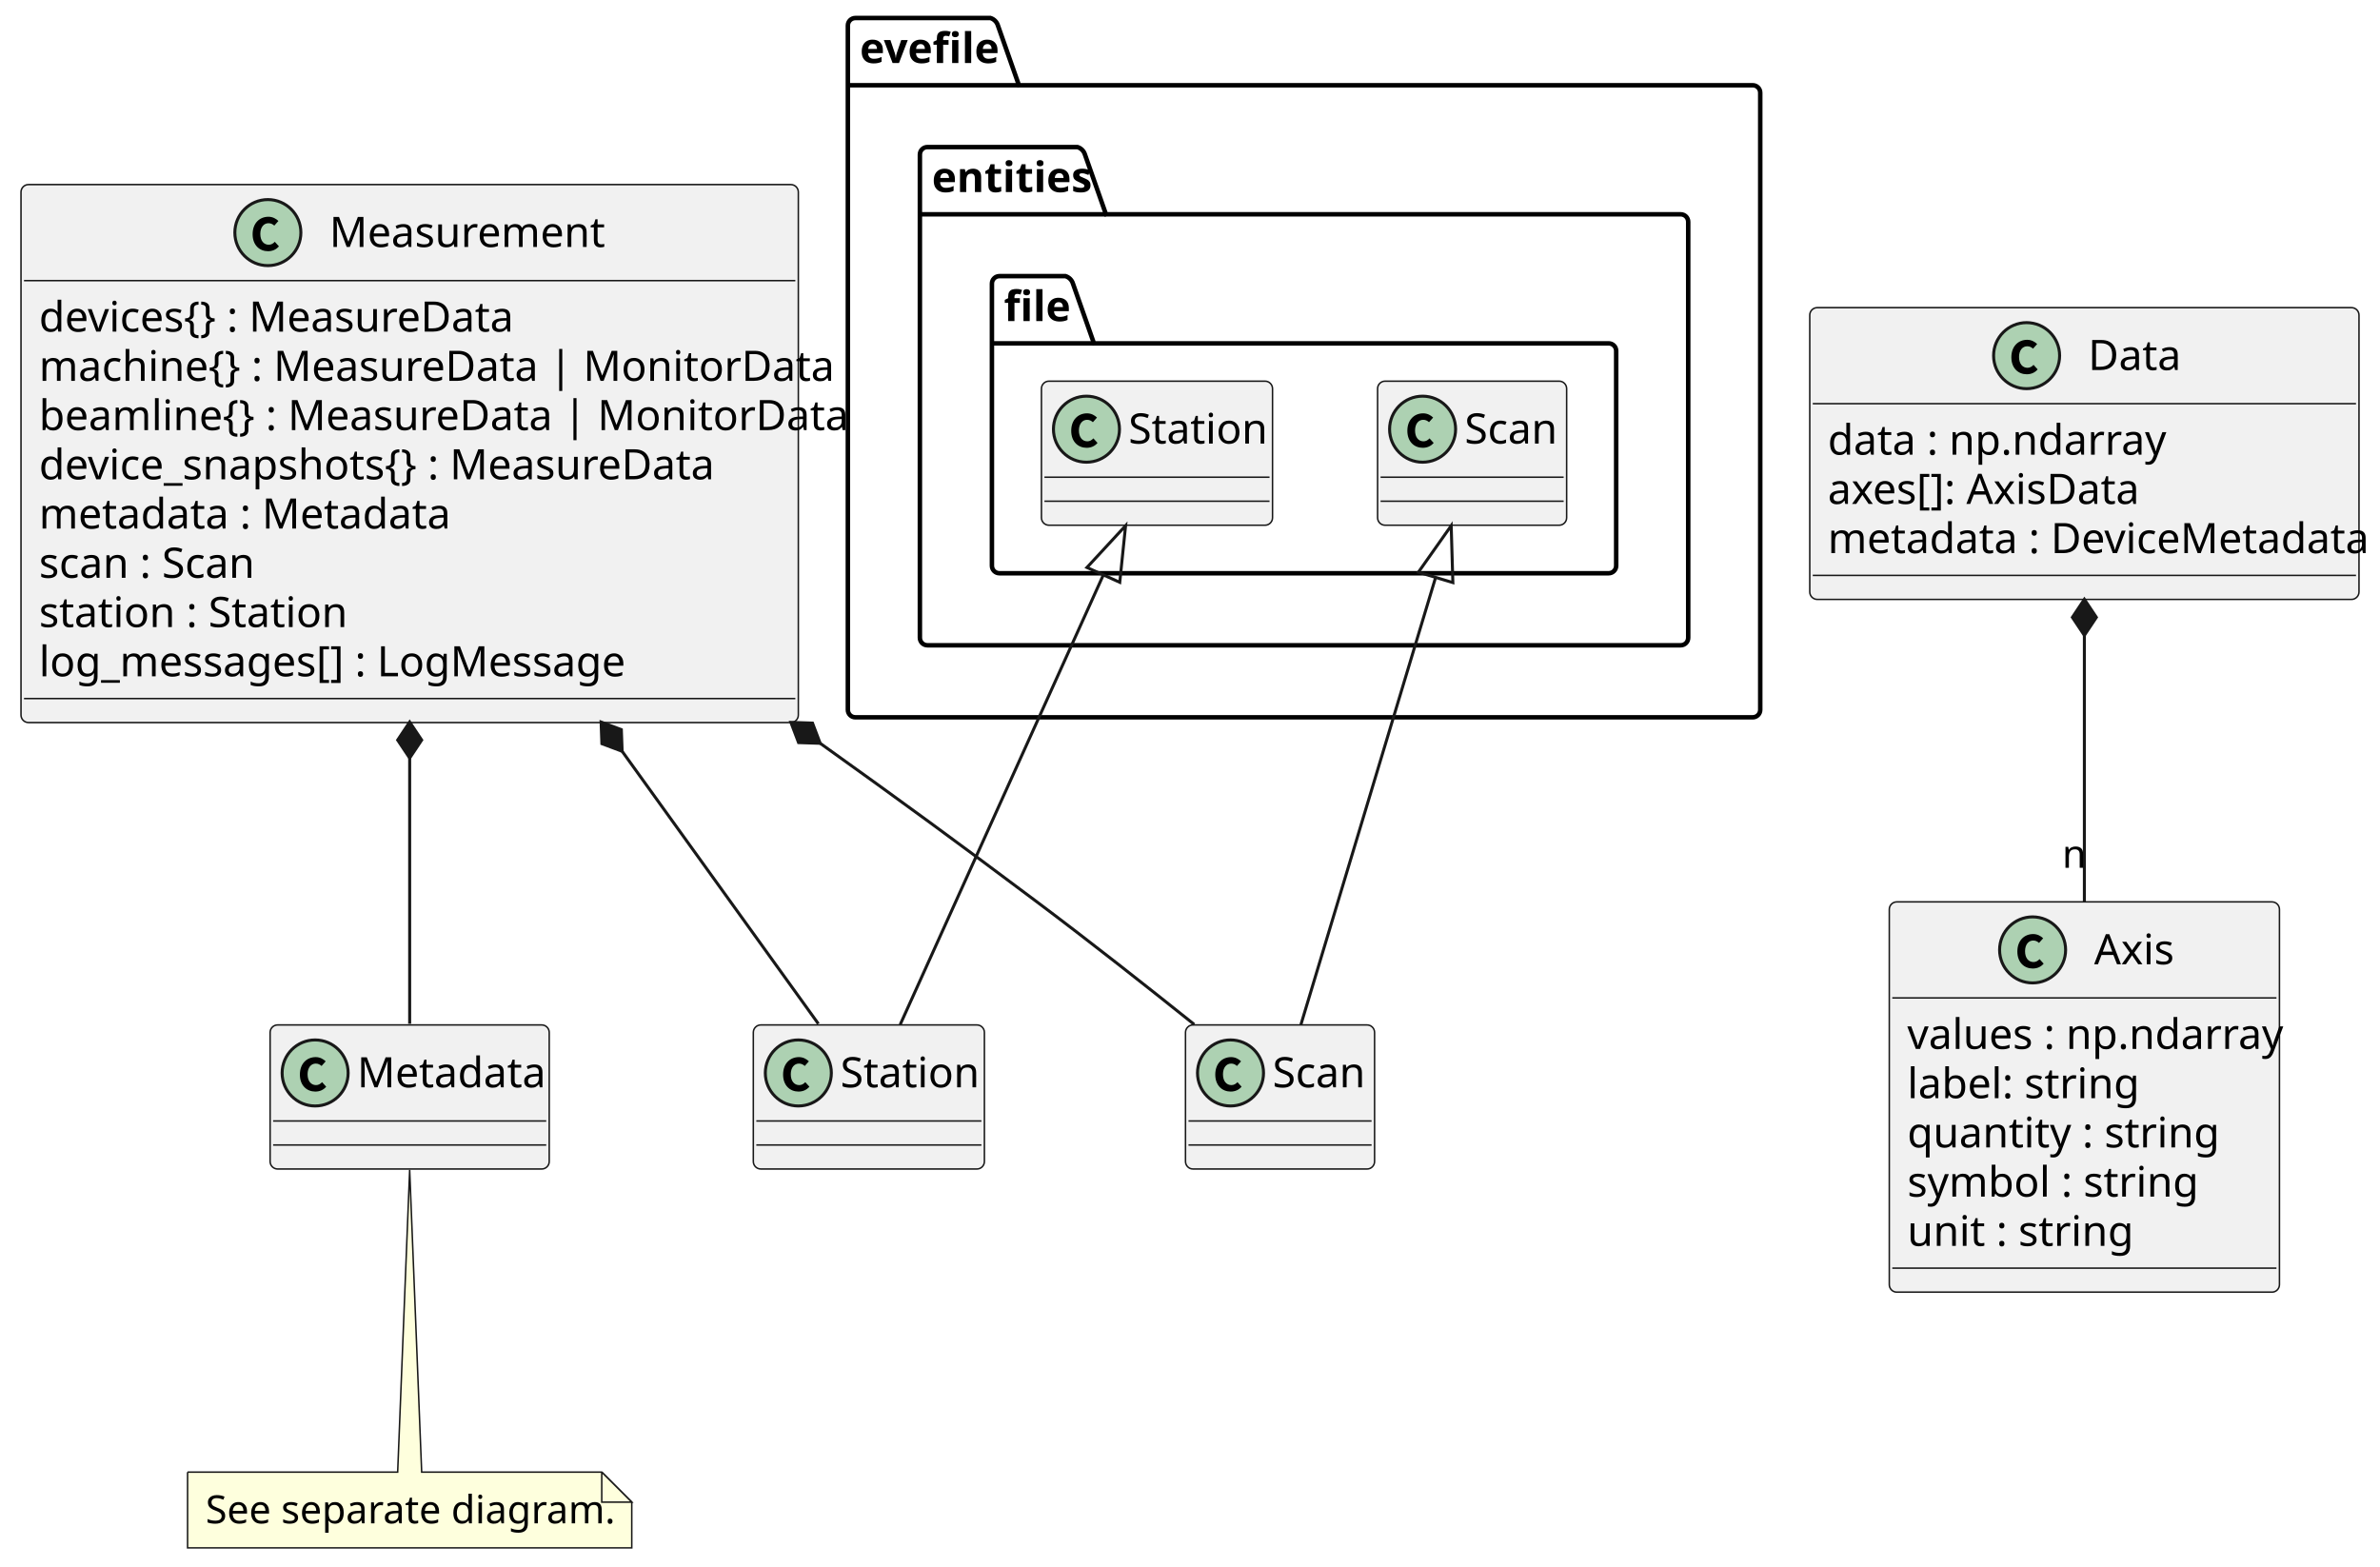
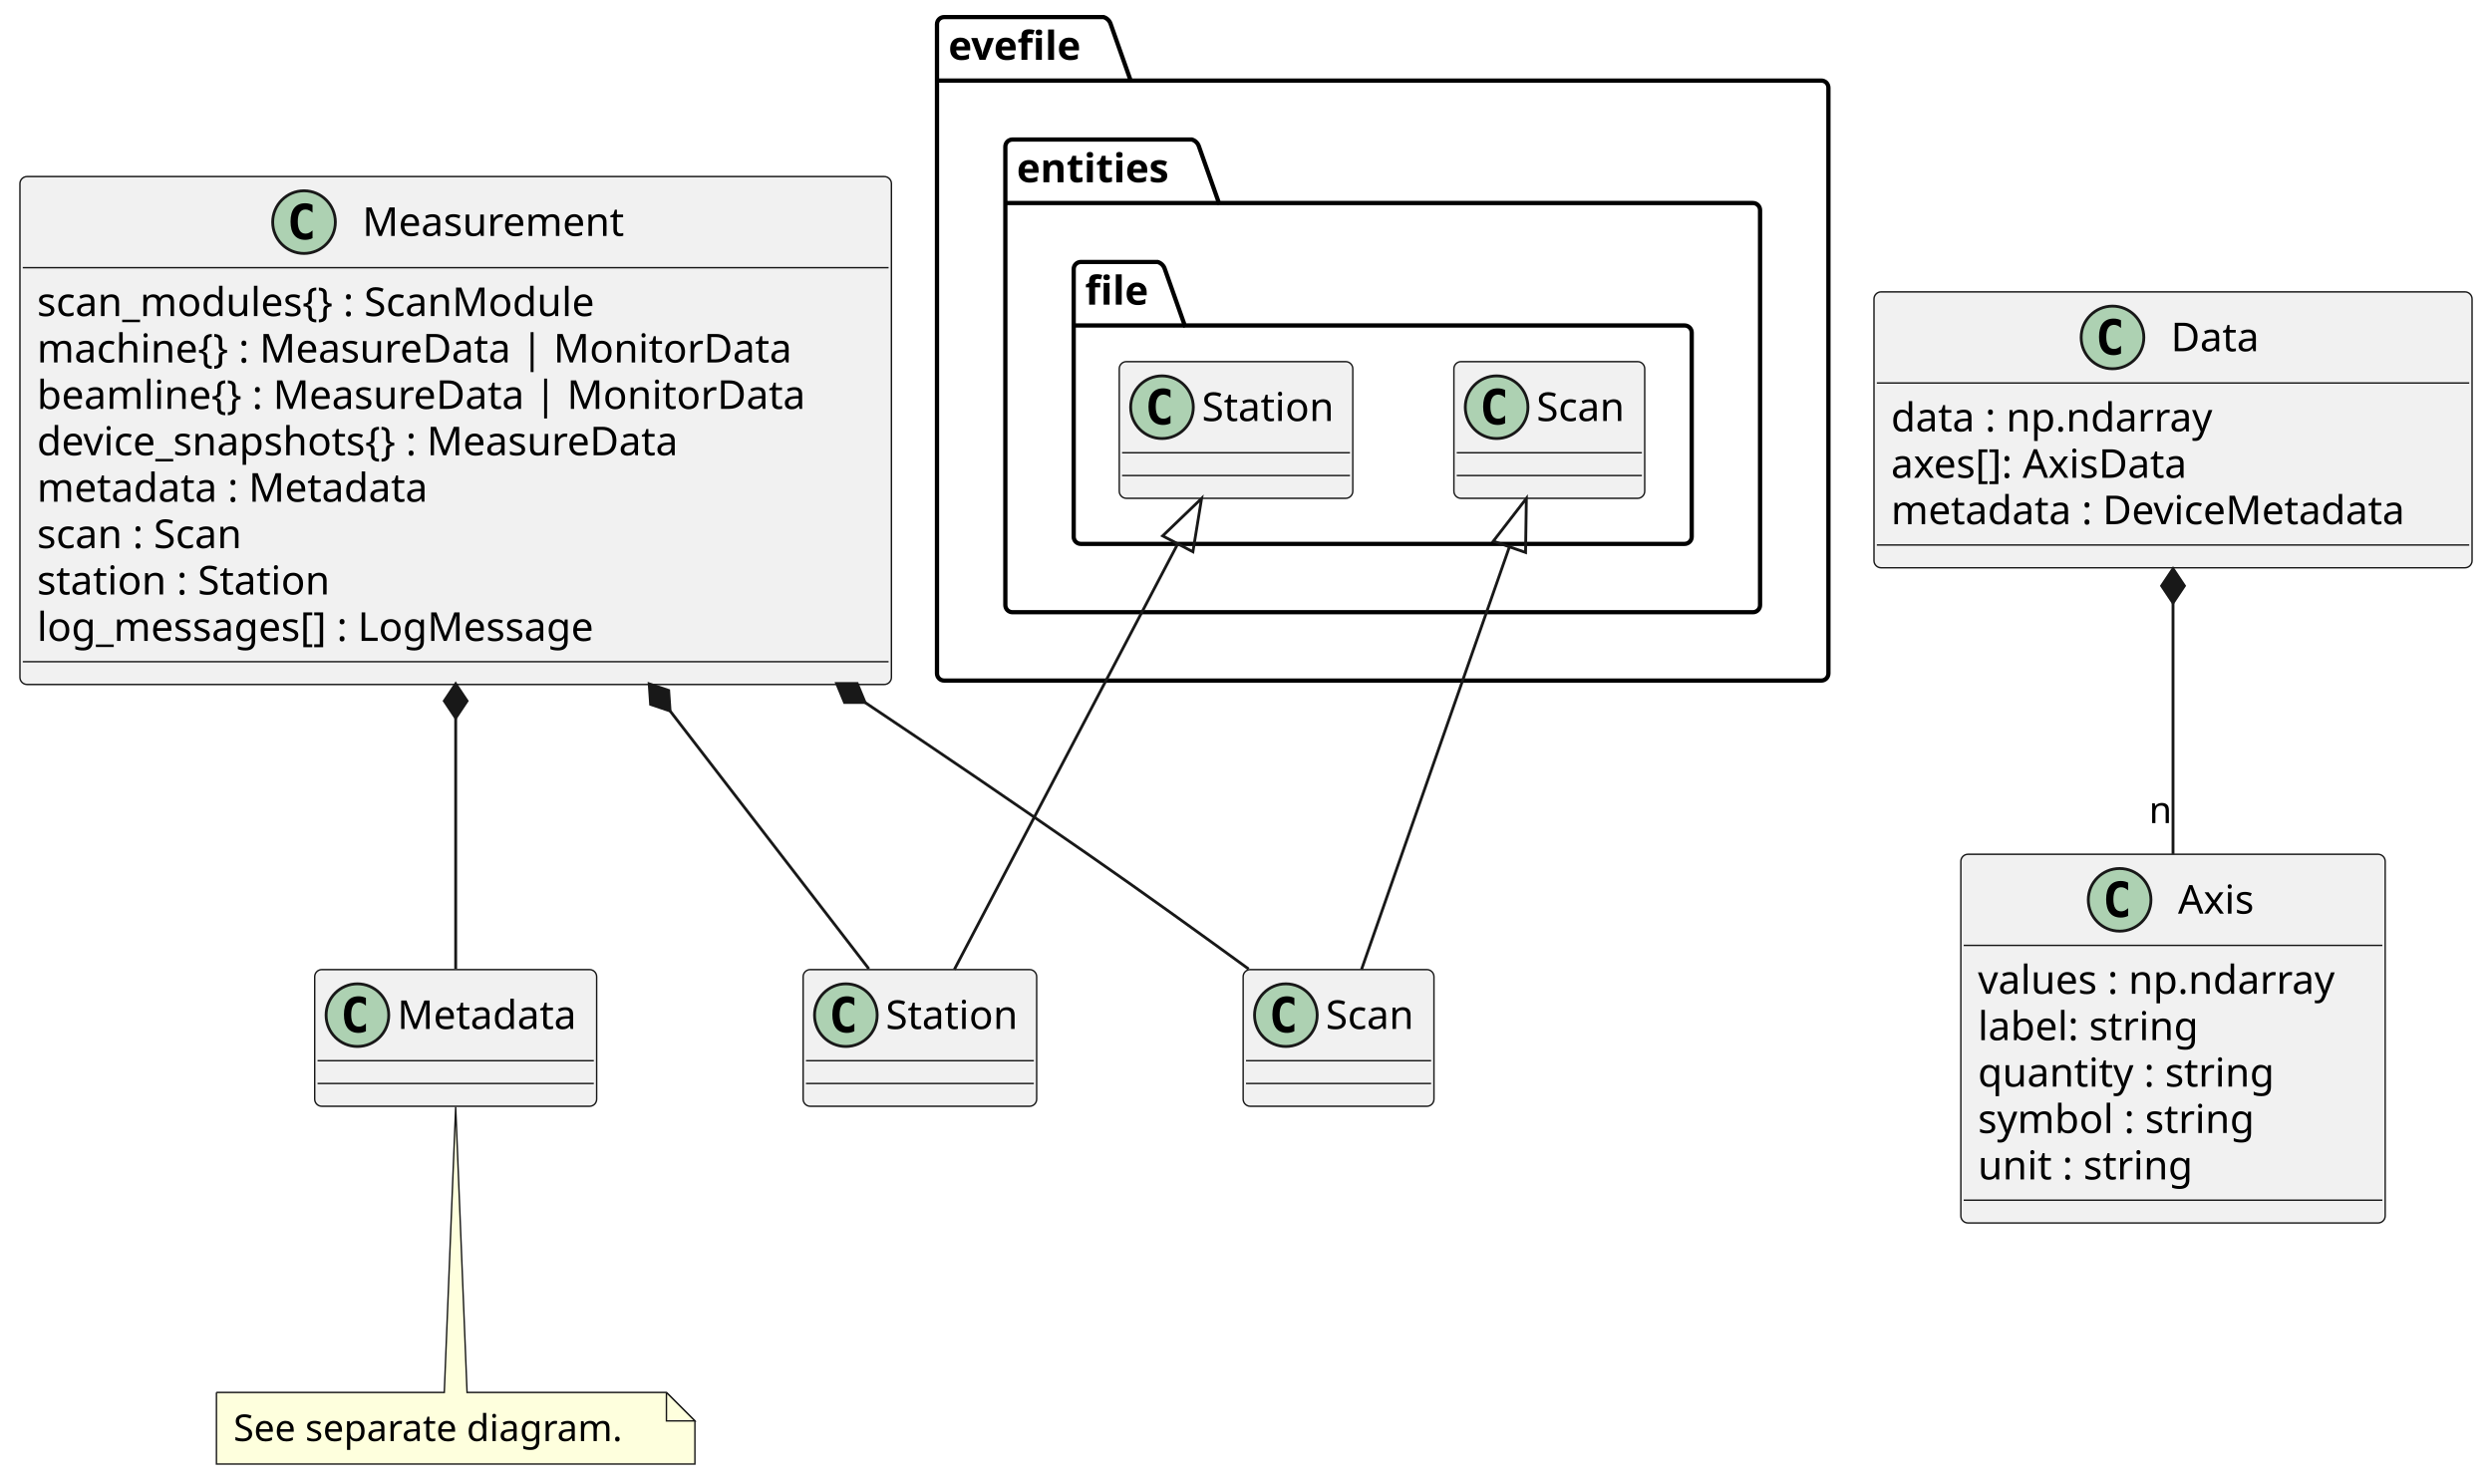
- <svg xmlns="http://www.w3.org/2000/svg" contentStyleType="text/css" height="522px" preserveAspectRatio="none" style="width:793px;height:522px;background:#FFFFFF;" version="1.1" viewBox="0 0 793 522" width="793px" zoomAndPan="magnify">
+ <svg xmlns="http://www.w3.org/2000/svg" contentStyleType="text/css" height="521px" preserveAspectRatio="none" style="width:875px;height:521px;background:#FFFFFF;" version="1.1" viewBox="0 0 875 521" width="875px" zoomAndPan="magnify">
  <defs />
  <g>
    <g id="cluster_evefile">
-       <path d="M285,6 L330,6 A3.75,3.75 0 0 1 332.5,8.5 L339.5,28.406 L584,28.406 A2.5,2.5 0 0 1 586.5,30.906 L586.5,236.5 A2.5,2.5 0 0 1 584,239 L285,239 A2.5,2.5 0 0 1 282.5,236.5 L282.5,8.5 A2.5,2.5 0 0 1 285,6 " fill="none" style="stroke:#000000;stroke-width:1.5;" />
-       <line style="stroke:#000000;stroke-width:1.5;" x1="282.5" x2="339.5" y1="28.406" y2="28.406" />
-       <text fill="#000000" font-family="sans-serif" font-size="14" font-weight="bold" lengthAdjust="spacing" textLength="44" x="286.5" y="20.988">evefile</text>
+       <path d="M331.5,6 L387.5,6 A3.75,3.75 0 0 1 390,8.5 L397,28.297 L639.5,28.297 A2.5,2.5 0 0 1 642,30.797 L642,236.5 A2.5,2.5 0 0 1 639.5,239 L331.5,239 A2.5,2.5 0 0 1 329,236.5 L329,8.5 A2.5,2.5 0 0 1 331.5,6 " fill="none" style="stroke:#000000;stroke-width:1.5;" />
+       <line style="stroke:#000000;stroke-width:1.5;" x1="329" x2="397" y1="28.297" y2="28.297" />
+       <text fill="#000000" font-family="sans-serif" font-size="14" font-weight="bold" lengthAdjust="spacing" textLength="55" x="333" y="20.995">evefile</text>
    </g>
    <g id="cluster_entities">
-       <path d="M309,49 L359,49 A3.75,3.75 0 0 1 361.5,51.5 L368.5,71.406 L560,71.406 A2.5,2.5 0 0 1 562.5,73.906 L562.5,212.5 A2.5,2.5 0 0 1 560,215 L309,215 A2.5,2.5 0 0 1 306.5,212.5 L306.5,51.5 A2.5,2.5 0 0 1 309,49 " fill="none" style="stroke:#000000;stroke-width:1.5;" />
-       <line style="stroke:#000000;stroke-width:1.5;" x1="306.5" x2="368.5" y1="71.406" y2="71.406" />
-       <text fill="#000000" font-family="sans-serif" font-size="14" font-weight="bold" lengthAdjust="spacing" textLength="49" x="310.5" y="63.988">entities</text>
+       <path d="M355.5,49 L418.5,49 A3.75,3.75 0 0 1 421,51.5 L428,71.297 L615.5,71.297 A2.5,2.5 0 0 1 618,73.797 L618,212.5 A2.5,2.5 0 0 1 615.5,215 L355.5,215 A2.5,2.5 0 0 1 353,212.5 L353,51.5 A2.5,2.5 0 0 1 355.5,49 " fill="none" style="stroke:#000000;stroke-width:1.5;" />
+       <line style="stroke:#000000;stroke-width:1.5;" x1="353" x2="428" y1="71.297" y2="71.297" />
+       <text fill="#000000" font-family="sans-serif" font-size="14" font-weight="bold" lengthAdjust="spacing" textLength="62" x="357" y="63.995">entities</text>
    </g>
    <g id="cluster_file">
-       <path d="M333,92 L355,92 A3.75,3.75 0 0 1 357.5,94.5 L364.5,114.406 L536,114.406 A2.5,2.5 0 0 1 538.5,116.906 L538.5,188.5 A2.5,2.5 0 0 1 536,191 L333,191 A2.5,2.5 0 0 1 330.5,188.5 L330.5,94.5 A2.5,2.5 0 0 1 333,92 " fill="none" style="stroke:#000000;stroke-width:1.5;" />
-       <line style="stroke:#000000;stroke-width:1.5;" x1="330.5" x2="364.5" y1="114.406" y2="114.406" />
-       <text fill="#000000" font-family="sans-serif" font-size="14" font-weight="bold" lengthAdjust="spacing" textLength="21" x="334.5" y="106.988">file</text>
+       <path d="M379.5,92 L406.5,92 A3.75,3.75 0 0 1 409,94.5 L416,114.297 L591.5,114.297 A2.5,2.5 0 0 1 594,116.797 L594,188.5 A2.5,2.5 0 0 1 591.5,191 L379.5,191 A2.5,2.5 0 0 1 377,188.5 L377,94.5 A2.5,2.5 0 0 1 379.5,92 " fill="none" style="stroke:#000000;stroke-width:1.5;" />
+       <line style="stroke:#000000;stroke-width:1.5;" x1="377" x2="416" y1="114.297" y2="114.297" />
+       <text fill="#000000" font-family="sans-serif" font-size="14" font-weight="bold" lengthAdjust="spacing" textLength="26" x="381" y="106.995">file</text>
    </g>
    <g id="elem_Scan">
-       <rect codeLine="26" fill="#F1F1F1" height="48" id="Scan" rx="2.5" ry="2.5" style="stroke:#181818;stroke-width:0.5;" width="63" x="459" y="127" />
-       <ellipse cx="474" cy="143" fill="#ADD1B2" rx="11" ry="11" style="stroke:#181818;stroke-width:1.0;" />
-       <path d="M474.047,149.203 C475.547,149.203 476.781,148.641 477.688,147.578 L476.312,146.062 C475.766,146.656 475.109,147.047 474.312,147.047 C472.641,147.047 471.484,145.719 471.484,143.438 C471.484,141.219 472.641,139.875 474.203,139.875 C475.016,139.875 475.609,140.188 476.141,140.672 L477.516,139.125 C476.766,138.391 475.609,137.719 474.203,137.719 C471.25,137.719 468.922,139.859 468.922,143.531 C468.922,147.25 471.297,149.203 474.047,149.203 Z " fill="#000000" />
-       <text fill="#000000" font-family="sans-serif" font-size="14" lengthAdjust="spacing" textLength="31" x="488" y="147.785">Scan</text>
-       <line style="stroke:#181818;stroke-width:0.5;" x1="460" x2="521" y1="159" y2="159" />
-       <line style="stroke:#181818;stroke-width:0.5;" x1="460" x2="521" y1="167" y2="167" />
+       <rect codeLine="26" fill="#F1F1F1" height="48" id="Scan" rx="2.5" ry="2.5" style="stroke:#181818;stroke-width:0.5;" width="67" x="510.5" y="127" />
+       <ellipse cx="525.5" cy="143" fill="#ADD1B2" rx="11" ry="11" style="stroke:#181818;stroke-width:1.0;" />
+       <path d="M528.484,148.641 Q527.906,148.938 527.266,149.078 Q526.625,149.234 525.922,149.234 Q523.406,149.234 522.078,147.594 Q520.766,145.938 520.766,142.812 Q520.766,139.672 522.078,138.031 Q523.406,136.375 525.922,136.375 Q526.625,136.375 527.266,136.531 Q527.922,136.672 528.484,136.969 L528.484,139.688 Q527.844,139.109 527.25,138.844 Q526.656,138.578 526.031,138.578 Q524.688,138.578 524,139.641 Q523.312,140.703 523.312,142.812 Q523.312,144.906 524,145.984 Q524.688,147.047 526.031,147.047 Q526.656,147.047 527.25,146.781 Q527.844,146.5 528.484,145.922 L528.484,148.641 Z " fill="#000000" />
+       <text fill="#000000" font-family="sans-serif" font-size="14" lengthAdjust="spacing" textLength="35" x="539.5" y="147.847">Scan</text>
+       <line style="stroke:#181818;stroke-width:0.5;" x1="511.5" x2="576.5" y1="159" y2="159" />
+       <line style="stroke:#181818;stroke-width:0.5;" x1="511.5" x2="576.5" y1="167" y2="167" />
    </g>
    <g id="elem_Station">
-       <rect codeLine="29" fill="#F1F1F1" height="48" id="Station" rx="2.5" ry="2.5" style="stroke:#181818;stroke-width:0.5;" width="77" x="347" y="127" />
-       <ellipse cx="362" cy="143" fill="#ADD1B2" rx="11" ry="11" style="stroke:#181818;stroke-width:1.0;" />
-       <path d="M362.047,149.203 C363.547,149.203 364.781,148.641 365.688,147.578 L364.312,146.062 C363.766,146.656 363.109,147.047 362.312,147.047 C360.641,147.047 359.484,145.719 359.484,143.438 C359.484,141.219 360.641,139.875 362.203,139.875 C363.016,139.875 363.609,140.188 364.141,140.672 L365.516,139.125 C364.766,138.391 363.609,137.719 362.203,137.719 C359.25,137.719 356.922,139.859 356.922,143.531 C356.922,147.25 359.297,149.203 362.047,149.203 Z " fill="#000000" />
-       <text fill="#000000" font-family="sans-serif" font-size="14" lengthAdjust="spacing" textLength="45" x="376" y="147.785">Station</text>
-       <line style="stroke:#181818;stroke-width:0.5;" x1="348" x2="423" y1="159" y2="159" />
-       <line style="stroke:#181818;stroke-width:0.5;" x1="348" x2="423" y1="167" y2="167" />
+       <rect codeLine="29" fill="#F1F1F1" height="48" id="Station" rx="2.5" ry="2.5" style="stroke:#181818;stroke-width:0.5;" width="82" x="393" y="127" />
+       <ellipse cx="408" cy="143" fill="#ADD1B2" rx="11" ry="11" style="stroke:#181818;stroke-width:1.0;" />
+       <path d="M410.984,148.641 Q410.406,148.938 409.766,149.078 Q409.125,149.234 408.422,149.234 Q405.906,149.234 404.578,147.594 Q403.266,145.938 403.266,142.812 Q403.266,139.672 404.578,138.031 Q405.906,136.375 408.422,136.375 Q409.125,136.375 409.766,136.531 Q410.422,136.672 410.984,136.969 L410.984,139.688 Q410.344,139.109 409.75,138.844 Q409.156,138.578 408.531,138.578 Q407.188,138.578 406.5,139.641 Q405.812,140.703 405.812,142.812 Q405.812,144.906 406.5,145.984 Q407.188,147.047 408.531,147.047 Q409.156,147.047 409.75,146.781 Q410.344,146.5 410.984,145.922 L410.984,148.641 Z " fill="#000000" />
+       <text fill="#000000" font-family="sans-serif" font-size="14" lengthAdjust="spacing" textLength="50" x="422" y="147.847">Station</text>
+       <line style="stroke:#181818;stroke-width:0.5;" x1="394" x2="474" y1="159" y2="159" />
+       <line style="stroke:#181818;stroke-width:0.5;" x1="394" x2="474" y1="167" y2="167" />
    </g>
    <g id="elem_Measurement">
-       <rect codeLine="3" fill="#F1F1F1" height="179.25" id="Measurement" rx="2.5" ry="2.5" style="stroke:#181818;stroke-width:0.5;" width="259" x="7" y="61.5" />
-       <ellipse cx="89.25" cy="77.5" fill="#ADD1B2" rx="11" ry="11" style="stroke:#181818;stroke-width:1.0;" />
-       <path d="M89.297,83.703 C90.797,83.703 92.031,83.141 92.938,82.078 L91.562,80.562 C91.016,81.156 90.359,81.547 89.562,81.547 C87.891,81.547 86.734,80.219 86.734,77.938 C86.734,75.719 87.891,74.375 89.453,74.375 C90.266,74.375 90.859,74.688 91.391,75.172 L92.766,73.625 C92.016,72.891 90.859,72.219 89.453,72.219 C86.5,72.219 84.172,74.359 84.172,78.031 C84.172,81.75 86.547,83.703 89.297,83.703 Z " fill="#000000" />
-       <text fill="#000000" font-family="sans-serif" font-size="14" lengthAdjust="spacing" textLength="86" x="109.75" y="82.285">Measurement</text>
-       <line style="stroke:#181818;stroke-width:0.5;" x1="8" x2="265" y1="93.5" y2="93.5" />
-       <text fill="#000000" font-family="sans-serif" font-size="14" lengthAdjust="spacing" textLength="149" x="13" y="110.488">devices{} : MeasureData</text>
-       <text fill="#000000" font-family="sans-serif" font-size="14" lengthAdjust="spacing" textLength="244" x="13" y="126.894">machine{} : MeasureData | MonitorData</text>
-       <text fill="#000000" font-family="sans-serif" font-size="14" lengthAdjust="spacing" textLength="247" x="13" y="143.301">beamline{} : MeasureData | MonitorData</text>
-       <text fill="#000000" font-family="sans-serif" font-size="14" lengthAdjust="spacing" textLength="214" x="13" y="159.707">device_snapshots{} : MeasureData</text>
-       <text fill="#000000" font-family="sans-serif" font-size="14" lengthAdjust="spacing" textLength="131" x="13" y="176.113">metadata : Metadata</text>
-       <text fill="#000000" font-family="sans-serif" font-size="14" lengthAdjust="spacing" textLength="70" x="13" y="192.519">scan : Scan</text>
-       <text fill="#000000" font-family="sans-serif" font-size="14" lengthAdjust="spacing" textLength="98" x="13" y="208.926">station : Station</text>
-       <text fill="#000000" font-family="sans-serif" font-size="14" lengthAdjust="spacing" textLength="185" x="13" y="225.332">log_messages[] : LogMessage</text>
-       <line style="stroke:#181818;stroke-width:0.5;" x1="8" x2="265" y1="232.75" y2="232.75" />
+       <rect codeLine="3" fill="#F1F1F1" height="178.375" id="Measurement" rx="2.5" ry="2.5" style="stroke:#181818;stroke-width:0.5;" width="306" x="7" y="62" />
+       <ellipse cx="106.75" cy="78" fill="#ADD1B2" rx="11" ry="11" style="stroke:#181818;stroke-width:1.0;" />
+       <path d="M109.734,83.641 Q109.156,83.938 108.516,84.078 Q107.875,84.234 107.172,84.234 Q104.656,84.234 103.328,82.594 Q102.016,80.938 102.016,77.812 Q102.016,74.672 103.328,73.031 Q104.656,71.375 107.172,71.375 Q107.875,71.375 108.516,71.531 Q109.172,71.672 109.734,71.969 L109.734,74.688 Q109.094,74.109 108.5,73.844 Q107.906,73.578 107.281,73.578 Q105.938,73.578 105.25,74.641 Q104.562,75.703 104.562,77.812 Q104.562,79.906 105.25,80.984 Q105.938,82.047 107.281,82.047 Q107.906,82.047 108.5,81.781 Q109.094,81.5 109.734,80.922 L109.734,83.641 Z " fill="#000000" />
+       <text fill="#000000" font-family="sans-serif" font-size="14" lengthAdjust="spacing" textLength="98" x="127.25" y="82.847">Measurement</text>
+       <line style="stroke:#181818;stroke-width:0.5;" x1="8" x2="312" y1="94" y2="94" />
+       <text fill="#000000" font-family="sans-serif" font-size="14" lengthAdjust="spacing" textLength="219" x="13" y="110.995">scan_modules{} : ScanModule</text>
+       <text fill="#000000" font-family="sans-serif" font-size="14" lengthAdjust="spacing" textLength="289" x="13" y="127.292">machine{} : MeasureData | MonitorData</text>
+       <text fill="#000000" font-family="sans-serif" font-size="14" lengthAdjust="spacing" textLength="294" x="13" y="143.589">beamline{} : MeasureData | MonitorData</text>
+       <text fill="#000000" font-family="sans-serif" font-size="14" lengthAdjust="spacing" textLength="251" x="13" y="159.886">device_snapshots{} : MeasureData</text>
+       <text fill="#000000" font-family="sans-serif" font-size="14" lengthAdjust="spacing" textLength="149" x="13" y="176.183">metadata : Metadata</text>
+       <text fill="#000000" font-family="sans-serif" font-size="14" lengthAdjust="spacing" textLength="81" x="13" y="192.48">scan : Scan</text>
+       <text fill="#000000" font-family="sans-serif" font-size="14" lengthAdjust="spacing" textLength="111" x="13" y="208.776">station : Station</text>
+       <text fill="#000000" font-family="sans-serif" font-size="14" lengthAdjust="spacing" textLength="211" x="13" y="225.073">log_messages[] : LogMessage</text>
+       <line style="stroke:#181818;stroke-width:0.5;" x1="8" x2="312" y1="232.375" y2="232.375" />
    </g>
    <g id="elem_Metadata">
-       <rect codeLine="18" fill="#F1F1F1" height="48" id="Metadata" rx="2.5" ry="2.5" style="stroke:#181818;stroke-width:0.5;" width="93" x="90" y="341.5" />
-       <ellipse cx="105" cy="357.5" fill="#ADD1B2" rx="11" ry="11" style="stroke:#181818;stroke-width:1.0;" />
-       <path d="M105.047,363.703 C106.547,363.703 107.781,363.141 108.688,362.078 L107.312,360.562 C106.766,361.156 106.109,361.547 105.312,361.547 C103.641,361.547 102.484,360.219 102.484,357.938 C102.484,355.719 103.641,354.375 105.203,354.375 C106.016,354.375 106.609,354.688 107.141,355.172 L108.516,353.625 C107.766,352.891 106.609,352.219 105.203,352.219 C102.25,352.219 99.922,354.359 99.922,358.031 C99.922,361.75 102.297,363.703 105.047,363.703 Z " fill="#000000" />
-       <text fill="#000000" font-family="sans-serif" font-size="14" lengthAdjust="spacing" textLength="61" x="119" y="362.285">Metadata</text>
-       <line style="stroke:#181818;stroke-width:0.5;" x1="91" x2="182" y1="373.5" y2="373.5" />
-       <line style="stroke:#181818;stroke-width:0.5;" x1="91" x2="182" y1="381.5" y2="381.5" />
+       <rect codeLine="18" fill="#F1F1F1" height="48" id="Metadata" rx="2.5" ry="2.5" style="stroke:#181818;stroke-width:0.5;" width="99" x="110.5" y="340.5" />
+       <ellipse cx="125.5" cy="356.5" fill="#ADD1B2" rx="11" ry="11" style="stroke:#181818;stroke-width:1.0;" />
+       <path d="M128.484,362.141 Q127.906,362.438 127.266,362.578 Q126.625,362.734 125.922,362.734 Q123.406,362.734 122.078,361.094 Q120.766,359.438 120.766,356.312 Q120.766,353.172 122.078,351.531 Q123.406,349.875 125.922,349.875 Q126.625,349.875 127.266,350.031 Q127.922,350.172 128.484,350.469 L128.484,353.188 Q127.844,352.609 127.25,352.344 Q126.656,352.078 126.031,352.078 Q124.688,352.078 124,353.141 Q123.312,354.203 123.312,356.312 Q123.312,358.406 124,359.484 Q124.688,360.547 126.031,360.547 Q126.656,360.547 127.25,360.281 Q127.844,360 128.484,359.422 L128.484,362.141 Z " fill="#000000" />
+       <text fill="#000000" font-family="sans-serif" font-size="14" lengthAdjust="spacing" textLength="67" x="139.5" y="361.347">Metadata</text>
+       <line style="stroke:#181818;stroke-width:0.5;" x1="111.5" x2="208.5" y1="372.5" y2="372.5" />
+       <line style="stroke:#181818;stroke-width:0.5;" x1="111.5" x2="208.5" y1="380.5" y2="380.5" />
    </g>
    <g id="elem_Scan">
-       <rect codeLine="32" fill="#F1F1F1" height="48" id="Scan" rx="2.5" ry="2.5" style="stroke:#181818;stroke-width:0.5;" width="63" x="395" y="341.5" />
-       <ellipse cx="410" cy="357.5" fill="#ADD1B2" rx="11" ry="11" style="stroke:#181818;stroke-width:1.0;" />
-       <path d="M410.047,363.703 C411.547,363.703 412.781,363.141 413.688,362.078 L412.312,360.562 C411.766,361.156 411.109,361.547 410.312,361.547 C408.641,361.547 407.484,360.219 407.484,357.938 C407.484,355.719 408.641,354.375 410.203,354.375 C411.016,354.375 411.609,354.688 412.141,355.172 L413.516,353.625 C412.766,352.891 411.609,352.219 410.203,352.219 C407.25,352.219 404.922,354.359 404.922,358.031 C404.922,361.75 407.297,363.703 410.047,363.703 Z " fill="#000000" />
-       <text fill="#000000" font-family="sans-serif" font-size="14" lengthAdjust="spacing" textLength="31" x="424" y="362.285">Scan</text>
-       <line style="stroke:#181818;stroke-width:0.5;" x1="396" x2="457" y1="373.5" y2="373.5" />
-       <line style="stroke:#181818;stroke-width:0.5;" x1="396" x2="457" y1="381.5" y2="381.5" />
+       <rect codeLine="32" fill="#F1F1F1" height="48" id="Scan" rx="2.5" ry="2.5" style="stroke:#181818;stroke-width:0.5;" width="67" x="436.5" y="340.5" />
+       <ellipse cx="451.5" cy="356.5" fill="#ADD1B2" rx="11" ry="11" style="stroke:#181818;stroke-width:1.0;" />
+       <path d="M454.484,362.141 Q453.906,362.438 453.266,362.578 Q452.625,362.734 451.922,362.734 Q449.406,362.734 448.078,361.094 Q446.766,359.438 446.766,356.312 Q446.766,353.172 448.078,351.531 Q449.406,349.875 451.922,349.875 Q452.625,349.875 453.266,350.031 Q453.922,350.172 454.484,350.469 L454.484,353.188 Q453.844,352.609 453.25,352.344 Q452.656,352.078 452.031,352.078 Q450.688,352.078 450,353.141 Q449.312,354.203 449.312,356.312 Q449.312,358.406 450,359.484 Q450.688,360.547 452.031,360.547 Q452.656,360.547 453.25,360.281 Q453.844,360 454.484,359.422 L454.484,362.141 Z " fill="#000000" />
+       <text fill="#000000" font-family="sans-serif" font-size="14" lengthAdjust="spacing" textLength="35" x="465.5" y="361.347">Scan</text>
+       <line style="stroke:#181818;stroke-width:0.5;" x1="437.5" x2="502.5" y1="372.5" y2="372.5" />
+       <line style="stroke:#181818;stroke-width:0.5;" x1="437.5" x2="502.5" y1="380.5" y2="380.5" />
    </g>
    <g id="elem_Station">
-       <rect codeLine="34" fill="#F1F1F1" height="48" id="Station" rx="2.5" ry="2.5" style="stroke:#181818;stroke-width:0.5;" width="77" x="251" y="341.5" />
-       <ellipse cx="266" cy="357.5" fill="#ADD1B2" rx="11" ry="11" style="stroke:#181818;stroke-width:1.0;" />
-       <path d="M266.047,363.703 C267.547,363.703 268.781,363.141 269.688,362.078 L268.312,360.562 C267.766,361.156 267.109,361.547 266.312,361.547 C264.641,361.547 263.484,360.219 263.484,357.938 C263.484,355.719 264.641,354.375 266.203,354.375 C267.016,354.375 267.609,354.688 268.141,355.172 L269.516,353.625 C268.766,352.891 267.609,352.219 266.203,352.219 C263.25,352.219 260.922,354.359 260.922,358.031 C260.922,361.75 263.297,363.703 266.047,363.703 Z " fill="#000000" />
-       <text fill="#000000" font-family="sans-serif" font-size="14" lengthAdjust="spacing" textLength="45" x="280" y="362.285">Station</text>
-       <line style="stroke:#181818;stroke-width:0.5;" x1="252" x2="327" y1="373.5" y2="373.5" />
-       <line style="stroke:#181818;stroke-width:0.5;" x1="252" x2="327" y1="381.5" y2="381.5" />
+       <rect codeLine="34" fill="#F1F1F1" height="48" id="Station" rx="2.5" ry="2.5" style="stroke:#181818;stroke-width:0.5;" width="82" x="282" y="340.5" />
+       <ellipse cx="297" cy="356.5" fill="#ADD1B2" rx="11" ry="11" style="stroke:#181818;stroke-width:1.0;" />
+       <path d="M299.984,362.141 Q299.406,362.438 298.766,362.578 Q298.125,362.734 297.422,362.734 Q294.906,362.734 293.578,361.094 Q292.266,359.438 292.266,356.312 Q292.266,353.172 293.578,351.531 Q294.906,349.875 297.422,349.875 Q298.125,349.875 298.766,350.031 Q299.422,350.172 299.984,350.469 L299.984,353.188 Q299.344,352.609 298.75,352.344 Q298.156,352.078 297.531,352.078 Q296.188,352.078 295.5,353.141 Q294.812,354.203 294.812,356.312 Q294.812,358.406 295.5,359.484 Q296.188,360.547 297.531,360.547 Q298.156,360.547 298.75,360.281 Q299.344,360 299.984,359.422 L299.984,362.141 Z " fill="#000000" />
+       <text fill="#000000" font-family="sans-serif" font-size="14" lengthAdjust="spacing" textLength="50" x="311" y="361.347">Station</text>
+       <line style="stroke:#181818;stroke-width:0.5;" x1="283" x2="363" y1="372.5" y2="372.5" />
+       <line style="stroke:#181818;stroke-width:0.5;" x1="283" x2="363" y1="380.5" y2="380.5" />
    </g>
    <g id="elem_GMN9">
-       <path d="M62.5,490.5 L62.5,515.734 A0,0 0 0 0 62.5,515.734 L210.5,515.734 A0,0 0 0 0 210.5,515.734 L210.5,500.5 L200.5,490.5 L140.5,490.5 L136.5,389.79 L132.5,490.5 L62.5,490.5 A0,0 0 0 0 62.5,490.5 " fill="#FEFFDD" style="stroke:#181818;stroke-width:0.5;" />
-       <path d="M200.5,490.5 L200.5,500.5 L210.5,500.5 L200.5,490.5 " fill="#FEFFDD" style="stroke:#181818;stroke-width:0.5;" />
-       <text fill="#000000" font-family="sans-serif" font-size="13" lengthAdjust="spacing" textLength="127" x="68.5" y="507.56">See separate diagram.</text>
+       <path d="M76,489 L76,514.133 A0,0 0 0 0 76,514.133 L244,514.133 A0,0 0 0 0 244,514.133 L244,499 L234,489 L164,489 L160,388.71 L156,489 L76,489 A0,0 0 0 0 76,489 " fill="#FEFFDD" style="stroke:#181818;stroke-width:0.5;" />
+       <path d="M234,489 L234,499 L244,499 L234,489 " fill="#FEFFDD" style="stroke:#181818;stroke-width:0.5;" />
+       <text fill="#000000" font-family="sans-serif" font-size="13" lengthAdjust="spacing" textLength="147" x="82" y="506.067">See separate diagram.</text>
    </g>
    <g id="elem_Data">
-       <rect codeLine="36" fill="#F1F1F1" height="97.219" id="Data" rx="2.5" ry="2.5" style="stroke:#181818;stroke-width:0.5;" width="183" x="603" y="102.5" />
-       <ellipse cx="675.25" cy="118.5" fill="#ADD1B2" rx="11" ry="11" style="stroke:#181818;stroke-width:1.0;" />
-       <path d="M675.297,124.703 C676.797,124.703 678.031,124.141 678.938,123.078 L677.562,121.562 C677.016,122.156 676.359,122.547 675.562,122.547 C673.891,122.547 672.734,121.219 672.734,118.938 C672.734,116.719 673.891,115.375 675.453,115.375 C676.266,115.375 676.859,115.688 677.391,116.172 L678.766,114.625 C678.016,113.891 676.859,113.219 675.453,113.219 C672.5,113.219 670.172,115.359 670.172,119.031 C670.172,122.75 672.547,124.703 675.297,124.703 Z " fill="#000000" />
-       <text fill="#000000" font-family="sans-serif" font-size="14" lengthAdjust="spacing" textLength="30" x="695.75" y="123.285">Data</text>
-       <line style="stroke:#181818;stroke-width:0.5;" x1="604" x2="785" y1="134.5" y2="134.5" />
-       <text fill="#000000" font-family="sans-serif" font-size="14" lengthAdjust="spacing" textLength="107" x="609" y="151.488">data : np.ndarray</text>
-       <text fill="#000000" font-family="sans-serif" font-size="14" lengthAdjust="spacing" textLength="99" x="609" y="167.894">axes[]: AxisData</text>
-       <text fill="#000000" font-family="sans-serif" font-size="14" lengthAdjust="spacing" textLength="171" x="609" y="184.301">metadata : DeviceMetadata</text>
-       <line style="stroke:#181818;stroke-width:0.5;" x1="604" x2="785" y1="191.719" y2="191.719" />
+       <rect codeLine="36" fill="#F1F1F1" height="96.891" id="Data" rx="2.5" ry="2.5" style="stroke:#181818;stroke-width:0.5;" width="210" x="658" y="102.5" />
+       <ellipse cx="741.75" cy="118.5" fill="#ADD1B2" rx="11" ry="11" style="stroke:#181818;stroke-width:1.0;" />
+       <path d="M744.734,124.141 Q744.156,124.438 743.516,124.578 Q742.875,124.734 742.172,124.734 Q739.656,124.734 738.328,123.094 Q737.016,121.438 737.016,118.312 Q737.016,115.172 738.328,113.531 Q739.656,111.875 742.172,111.875 Q742.875,111.875 743.516,112.031 Q744.172,112.172 744.734,112.469 L744.734,115.188 Q744.094,114.609 743.5,114.344 Q742.906,114.078 742.281,114.078 Q740.938,114.078 740.25,115.141 Q739.562,116.203 739.562,118.312 Q739.562,120.406 740.25,121.484 Q740.938,122.547 742.281,122.547 Q742.906,122.547 743.5,122.281 Q744.094,122 744.734,121.422 L744.734,124.141 Z " fill="#000000" />
+       <text fill="#000000" font-family="sans-serif" font-size="14" lengthAdjust="spacing" textLength="34" x="762.25" y="123.347">Data</text>
+       <line style="stroke:#181818;stroke-width:0.5;" x1="659" x2="867" y1="134.5" y2="134.5" />
+       <text fill="#000000" font-family="sans-serif" font-size="14" lengthAdjust="spacing" textLength="123" x="664" y="151.495">data : np.ndarray</text>
+       <text fill="#000000" font-family="sans-serif" font-size="14" lengthAdjust="spacing" textLength="115" x="664" y="167.792">axes[]: AxisData</text>
+       <text fill="#000000" font-family="sans-serif" font-size="14" lengthAdjust="spacing" textLength="198" x="664" y="184.089">metadata : DeviceMetadata</text>
+       <line style="stroke:#181818;stroke-width:0.5;" x1="659" x2="867" y1="191.391" y2="191.391" />
    </g>
    <g id="elem_Axis">
-       <rect codeLine="42" fill="#F1F1F1" height="130.031" id="Axis" rx="2.5" ry="2.5" style="stroke:#181818;stroke-width:0.5;" width="130" x="629.5" y="300.5" />
-       <ellipse cx="677.25" cy="316.5" fill="#ADD1B2" rx="11" ry="11" style="stroke:#181818;stroke-width:1.0;" />
-       <path d="M677.297,322.703 C678.797,322.703 680.031,322.141 680.938,321.078 L679.562,319.562 C679.016,320.156 678.359,320.547 677.562,320.547 C675.891,320.547 674.734,319.219 674.734,316.938 C674.734,314.719 675.891,313.375 677.453,313.375 C678.266,313.375 678.859,313.688 679.391,314.172 L680.766,312.625 C680.016,311.891 678.859,311.219 677.453,311.219 C674.5,311.219 672.172,313.359 672.172,317.031 C672.172,320.75 674.547,322.703 677.297,322.703 Z " fill="#000000" />
-       <text fill="#000000" font-family="sans-serif" font-size="14" lengthAdjust="spacing" textLength="26" x="697.75" y="321.285">Axis</text>
-       <line style="stroke:#181818;stroke-width:0.5;" x1="630.5" x2="758.5" y1="332.5" y2="332.5" />
-       <text fill="#000000" font-family="sans-serif" font-size="14" lengthAdjust="spacing" textLength="118" x="635.5" y="349.488">values : np.ndarray</text>
-       <text fill="#000000" font-family="sans-serif" font-size="14" lengthAdjust="spacing" textLength="71" x="635.5" y="365.894">label: string</text>
-       <text fill="#000000" font-family="sans-serif" font-size="14" lengthAdjust="spacing" textLength="97" x="635.5" y="382.301">quantity : string</text>
-       <text fill="#000000" font-family="sans-serif" font-size="14" lengthAdjust="spacing" textLength="90" x="635.5" y="398.707">symbol : string</text>
-       <text fill="#000000" font-family="sans-serif" font-size="14" lengthAdjust="spacing" textLength="69" x="635.5" y="415.113">unit : string</text>
-       <line style="stroke:#181818;stroke-width:0.5;" x1="630.5" x2="758.5" y1="422.531" y2="422.531" />
+       <rect codeLine="42" fill="#F1F1F1" height="129.484" id="Axis" rx="2.5" ry="2.5" style="stroke:#181818;stroke-width:0.5;" width="149" x="688.5" y="300" />
+       <ellipse cx="744.25" cy="316" fill="#ADD1B2" rx="11" ry="11" style="stroke:#181818;stroke-width:1.0;" />
+       <path d="M747.234,321.641 Q746.656,321.938 746.016,322.078 Q745.375,322.234 744.672,322.234 Q742.156,322.234 740.828,320.594 Q739.516,318.938 739.516,315.812 Q739.516,312.672 740.828,311.031 Q742.156,309.375 744.672,309.375 Q745.375,309.375 746.016,309.531 Q746.672,309.672 747.234,309.969 L747.234,312.688 Q746.594,312.109 746,311.844 Q745.406,311.578 744.781,311.578 Q743.438,311.578 742.75,312.641 Q742.062,313.703 742.062,315.812 Q742.062,317.906 742.75,318.984 Q743.438,320.047 744.781,320.047 Q745.406,320.047 746,319.781 Q746.594,319.5 747.234,318.922 L747.234,321.641 Z " fill="#000000" />
+       <text fill="#000000" font-family="sans-serif" font-size="14" lengthAdjust="spacing" textLength="29" x="764.75" y="320.847">Axis</text>
+       <line style="stroke:#181818;stroke-width:0.5;" x1="689.5" x2="836.5" y1="332" y2="332" />
+       <text fill="#000000" font-family="sans-serif" font-size="14" lengthAdjust="spacing" textLength="137" x="694.5" y="348.995">values : np.ndarray</text>
+       <text fill="#000000" font-family="sans-serif" font-size="14" lengthAdjust="spacing" textLength="84" x="694.5" y="365.292">label: string</text>
+       <text fill="#000000" font-family="sans-serif" font-size="14" lengthAdjust="spacing" textLength="111" x="694.5" y="381.589">quantity : string</text>
+       <text fill="#000000" font-family="sans-serif" font-size="14" lengthAdjust="spacing" textLength="104" x="694.5" y="397.886">symbol : string</text>
+       <text fill="#000000" font-family="sans-serif" font-size="14" lengthAdjust="spacing" textLength="80" x="694.5" y="414.183">unit : string</text>
+       <line style="stroke:#181818;stroke-width:0.5;" x1="689.5" x2="836.5" y1="421.484" y2="421.484" />
    </g>
    <g id="link_Measurement_Metadata">
-       <path codeLine="14" d="M136.5,252.58 C136.5,289.25 136.5,316.81 136.5,341.12 " fill="none" id="Measurement-backto-Metadata" style="stroke:#181818;stroke-width:1.0;" />
-       <polygon fill="#181818" points="136.5,240.58,132.5,246.58,136.5,252.58,140.5,246.58,136.5,240.58" style="stroke:#181818;stroke-width:1.0;" />
+       <path codeLine="14" d="M160,252.16 C160,288.66 160,316.03 160,340.23 " fill="none" id="Measurement-backto-Metadata" style="stroke:#181818;stroke-width:1.0;" />
+       <polygon fill="#181818" points="160,240.16,156,246.16,160,252.16,164,246.16,160,240.16" style="stroke:#181818;stroke-width:1.0;" />
    </g>
    <g id="link_Measurement_Scan">
-       <path codeLine="15" d="M273.285,247.665 C300.515,267.115 319.23,280.81 345.5,300.5 C363.14,313.72 382.53,329.01 397.91,341.33 " fill="none" id="Measurement-backto-Scan" style="stroke:#181818;stroke-width:1.0;" />
-       <polygon fill="#181818" points="263.52,240.69,266.077,247.432,273.285,247.665,270.727,240.923,263.52,240.69" style="stroke:#181818;stroke-width:1.0;" />
+       <path codeLine="15" d="M303.754,246.702 C332.964,266.242 353.65,280.33 382,300 C400.88,313.1 421.76,328.14 438.43,340.29 " fill="none" id="Measurement-backto-Scan" style="stroke:#181818;stroke-width:1.0;" />
+       <polygon fill="#181818" points="293.78,240.03,296.543,246.691,303.754,246.702,300.991,240.041,293.78,240.03" style="stroke:#181818;stroke-width:1.0;" />
    </g>
    <g id="link_Measurement_Station">
-       <path codeLine="16" d="M207.291,250.319 C233.691,286.989 255.16,316.81 272.67,341.12 " fill="none" id="Measurement-backto-Station" style="stroke:#181818;stroke-width:1.0;" />
-       <polygon fill="#181818" points="200.28,240.58,200.539,247.786,207.291,250.319,207.032,243.112,200.28,240.58" style="stroke:#181818;stroke-width:1.0;" />
+       <path codeLine="16" d="M235.274,249.666 C263.394,286.166 286.42,316.03 305.07,340.23 " fill="none" id="Measurement-backto-Station" style="stroke:#181818;stroke-width:1.0;" />
+       <polygon fill="#181818" points="227.95,240.16,228.443,247.354,235.274,249.666,234.78,242.472,227.95,240.16" style="stroke:#181818;stroke-width:1.0;" />
    </g>
    <g id="link_Scan_Scan">
-       <path d="M478.339,192.385 C466.029,233.255 445.77,300.53 433.46,341.38 " fill="none" id="Scan-backto-Scan" style="stroke:#181818;stroke-width:1.0;" />
-       <polygon fill="none" points="483.53,175.15,472.594,190.655,484.084,194.116,483.53,175.15" style="stroke:#181818;stroke-width:1.0;" />
+       <path d="M529.997,192.03 C515.767,232.71 492.28,299.83 478.05,340.49 " fill="none" id="Scan-backto-Scan" style="stroke:#181818;stroke-width:1.0;" />
+       <polygon fill="none" points="535.94,175.04,524.333,190.049,535.66,194.012,535.94,175.04" style="stroke:#181818;stroke-width:1.0;" />
    </g>
    <g id="link_Station_Station">
-       <path d="M367.631,191.554 C349.171,232.424 318.4,300.53 299.94,341.38 " fill="none" id="Station-backto-Station" style="stroke:#181818;stroke-width:1.0;" />
-       <polygon fill="none" points="375.04,175.15,362.163,189.084,373.099,194.024,375.04,175.15" style="stroke:#181818;stroke-width:1.0;" />
+       <path d="M413.545,190.978 C392.195,231.658 356.42,299.83 335.08,340.49 " fill="none" id="Station-backto-Station" style="stroke:#181818;stroke-width:1.0;" />
+       <polygon fill="none" points="421.91,175.04,408.232,188.19,418.858,193.767,421.91,175.04" style="stroke:#181818;stroke-width:1.0;" />
    </g>
    <g id="link_Data_Axis">
-       <path codeLine="50" d="M694.5,211.69 C694.5,241.42 694.5,268.06 694.5,300.45 " fill="none" id="Data-backto-Axis" style="stroke:#181818;stroke-width:1.0;" />
-       <polygon fill="#181818" points="694.5,199.69,690.5,205.69,694.5,211.69,698.5,205.69,694.5,199.69" style="stroke:#181818;stroke-width:1.0;" />
-       <text fill="#000000" font-family="sans-serif" font-size="13" lengthAdjust="spacing" textLength="7" x="687.095" y="289.134">n</text>
+       <path codeLine="50" d="M763,211.73 C763,241.33 763,267.73 763,299.9 " fill="none" id="Data-backto-Axis" style="stroke:#181818;stroke-width:1.0;" />
+       <polygon fill="#181818" points="763,199.73,759,205.73,763,211.73,767,205.73,763,199.73" style="stroke:#181818;stroke-width:1.0;" />
+       <text fill="#000000" font-family="sans-serif" font-size="13" lengthAdjust="spacing" textLength="8" x="754.562" y="289.062">n</text>
    </g>
  </g>
</svg>
